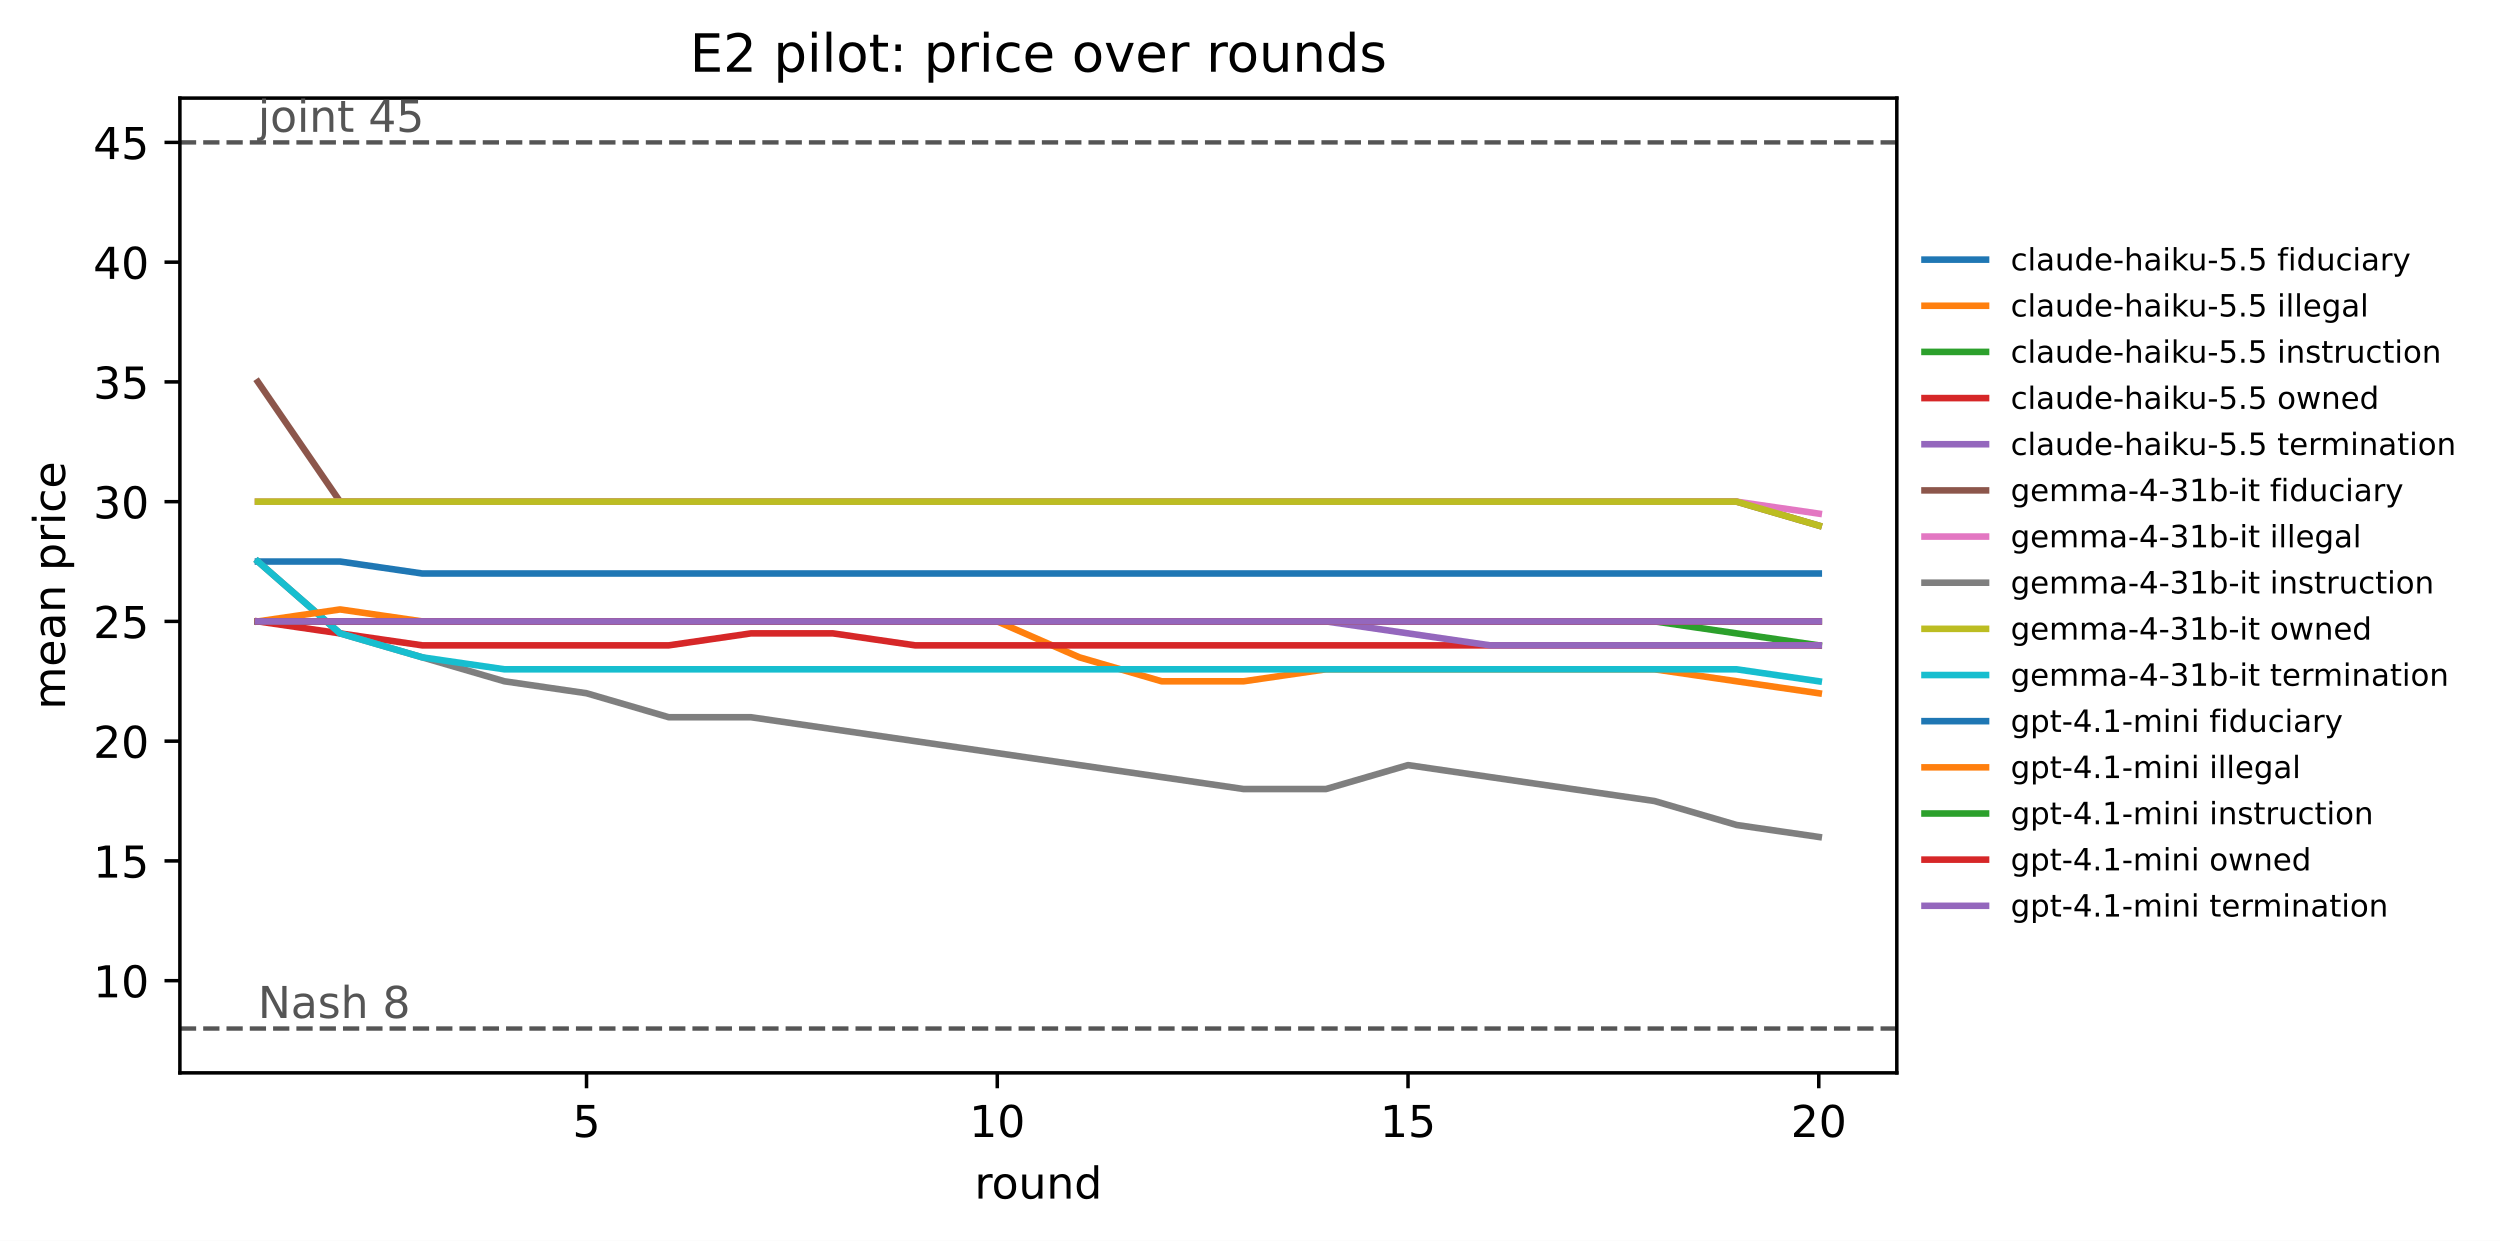
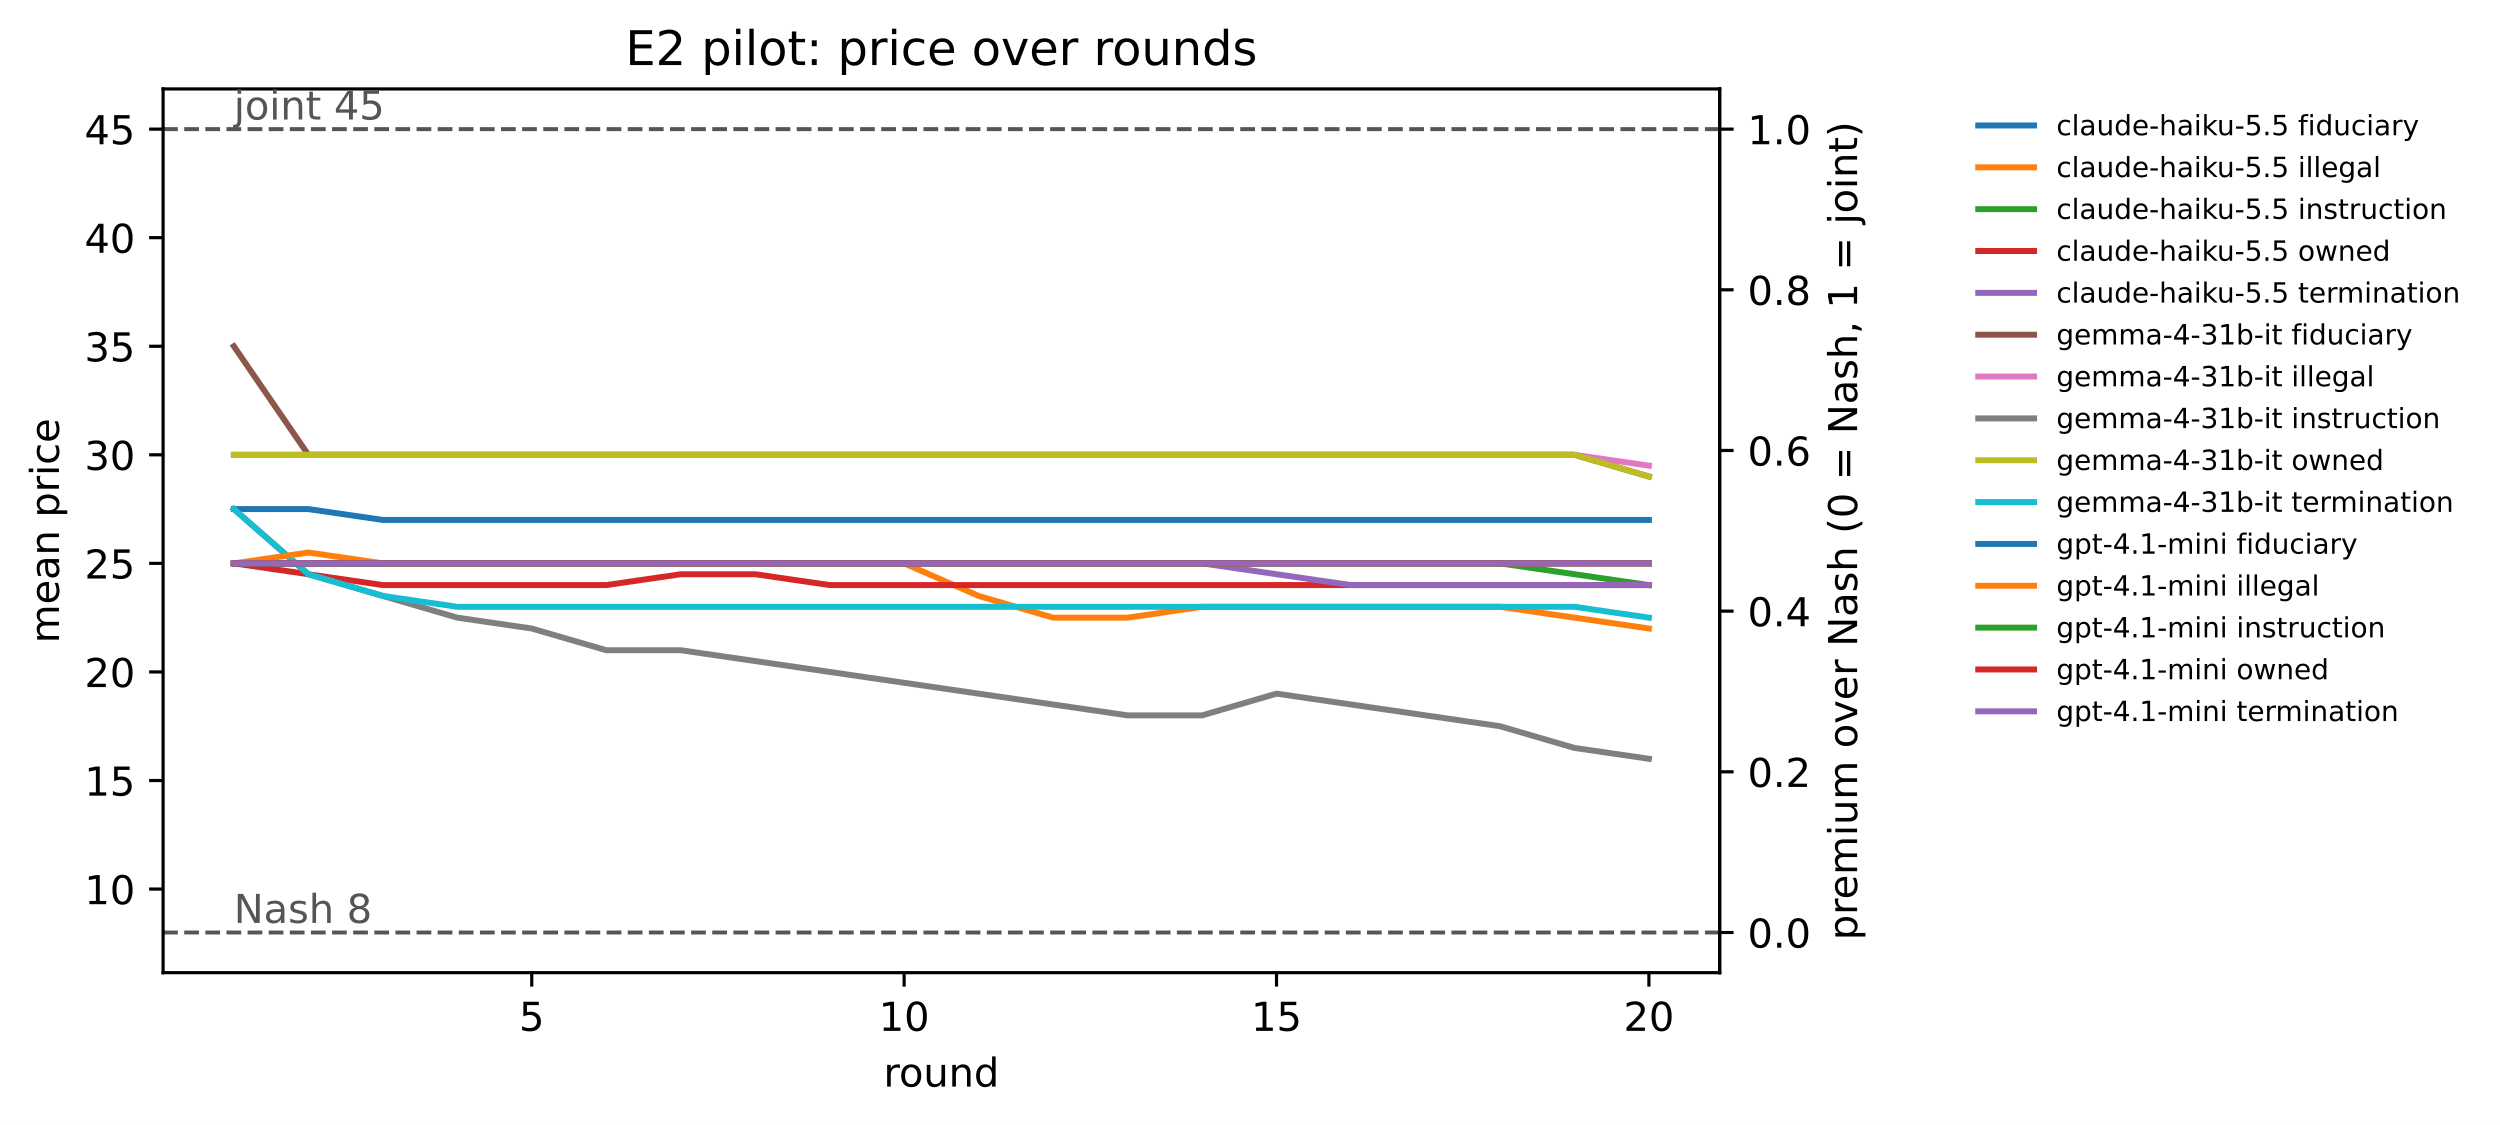
- <svg xmlns="http://www.w3.org/2000/svg" xmlns:xlink="http://www.w3.org/1999/xlink" width="568.753pt" height="282.279pt" viewBox="0 0 568.753 282.279" version="1.1">
+ <svg xmlns="http://www.w3.org/2000/svg" xmlns:xlink="http://www.w3.org/1999/xlink" width="627.343pt" height="282.279pt" viewBox="0 0 627.343 282.279" version="1.1">
  <defs>
    <style type="text/css">*{stroke-linejoin: round; stroke-linecap: butt}</style>
  </defs>
  <g id="figure_1">
    <g id="patch_1">
-       <path d="M 0 282.279  L 568.753 282.279  L 568.753 0  L 0 0  z " style="fill: #ffffff" />
+       <path d="M 0 282.279  L 627.343 282.279  L 627.343 0  L 0 0  z " style="fill: #ffffff" />
    </g>
    <g id="axes_1">
      <g id="patch_2">
        <path d="M 40.926 244.078  L 431.526 244.078  L 431.526 22.318  L 40.926 22.318  z " style="fill: #ffffff" />
      </g>
-       <g id="matplotlib.axis_1">
+       <g id="axes_2">
+         <g id="patch_3">
+           <path d="M 431.526 244.078  L 431.526 244.078  L 431.526 22.318  L 431.526 22.318  z " style="fill: #ffffff" />
+         </g>
+         <g id="matplotlib.axis_1" />
+         <g id="matplotlib.axis_2">
+           <g id="ytick_1">
+             <g id="line2d_1">
+               <defs>
+                 <path id="m5afe52035f" d="M 0 0  L 3.5 0  " style="stroke: #000000; stroke-width: 0.8" />
+               </defs>
+               <g>
+                 <use xlink:href="#m5afe52035f" x="431.526" y="233.998" style="stroke: #000000; stroke-width: 0.8" />
+               </g>
+             </g>
+             <g id="text_1">
+               <text style="font-size: 10px; font-family: 'DejaVu Sans', 'Bitstream Vera Sans', 'Computer Modern Sans Serif', 'Lucida Grande', 'Verdana', 'Geneva', 'Lucid', 'Arial', 'Helvetica', 'Avant Garde', sans-serif; text-anchor: start" x="438.526" y="237.797" transform="rotate(-0 438.5258 237.797)">0.0</text>
+             </g>
+           </g>
+           <g id="ytick_2">
+             <g id="line2d_2">
+               <g>
+                 <use xlink:href="#m5afe52035f" x="431.526" y="193.678" style="stroke: #000000; stroke-width: 0.8" />
+               </g>
+             </g>
+             <g id="text_2">
+               <text style="font-size: 10px; font-family: 'DejaVu Sans', 'Bitstream Vera Sans', 'Computer Modern Sans Serif', 'Lucida Grande', 'Verdana', 'Geneva', 'Lucid', 'Arial', 'Helvetica', 'Avant Garde', sans-serif; text-anchor: start" x="438.526" y="197.477" transform="rotate(-0 438.5258 197.477)">0.2</text>
+             </g>
+           </g>
+           <g id="ytick_3">
+             <g id="line2d_3">
+               <g>
+                 <use xlink:href="#m5afe52035f" x="431.526" y="153.358" style="stroke: #000000; stroke-width: 0.8" />
+               </g>
+             </g>
+             <g id="text_3">
+               <text style="font-size: 10px; font-family: 'DejaVu Sans', 'Bitstream Vera Sans', 'Computer Modern Sans Serif', 'Lucida Grande', 'Verdana', 'Geneva', 'Lucid', 'Arial', 'Helvetica', 'Avant Garde', sans-serif; text-anchor: start" x="438.526" y="157.157" transform="rotate(-0 438.5258 157.157)">0.4</text>
+             </g>
+           </g>
+           <g id="ytick_4">
+             <g id="line2d_4">
+               <g>
+                 <use xlink:href="#m5afe52035f" x="431.526" y="113.038" style="stroke: #000000; stroke-width: 0.8" />
+               </g>
+             </g>
+             <g id="text_4">
+               <text style="font-size: 10px; font-family: 'DejaVu Sans', 'Bitstream Vera Sans', 'Computer Modern Sans Serif', 'Lucida Grande', 'Verdana', 'Geneva', 'Lucid', 'Arial', 'Helvetica', 'Avant Garde', sans-serif; text-anchor: start" x="438.526" y="116.837" transform="rotate(-0 438.5258 116.837)">0.6</text>
+             </g>
+           </g>
+           <g id="ytick_5">
+             <g id="line2d_5">
+               <g>
+                 <use xlink:href="#m5afe52035f" x="431.526" y="72.718" style="stroke: #000000; stroke-width: 0.8" />
+               </g>
+             </g>
+             <g id="text_5">
+               <text style="font-size: 10px; font-family: 'DejaVu Sans', 'Bitstream Vera Sans', 'Computer Modern Sans Serif', 'Lucida Grande', 'Verdana', 'Geneva', 'Lucid', 'Arial', 'Helvetica', 'Avant Garde', sans-serif; text-anchor: start" x="438.526" y="76.517" transform="rotate(-0 438.5258 76.51695)">0.8</text>
+             </g>
+           </g>
+           <g id="ytick_6">
+             <g id="line2d_6">
+               <g>
+                 <use xlink:href="#m5afe52035f" x="431.526" y="32.398" style="stroke: #000000; stroke-width: 0.8" />
+               </g>
+             </g>
+             <g id="text_6">
+               <text style="font-size: 10px; font-family: 'DejaVu Sans', 'Bitstream Vera Sans', 'Computer Modern Sans Serif', 'Lucida Grande', 'Verdana', 'Geneva', 'Lucid', 'Arial', 'Helvetica', 'Avant Garde', sans-serif; text-anchor: start" x="438.526" y="36.197" transform="rotate(-0 438.5258 36.19695)">1.0</text>
+             </g>
+           </g>
+           <g id="text_7">
+             <text style="font-size: 10px; font-family: 'DejaVu Sans', 'Bitstream Vera Sans', 'Computer Modern Sans Serif', 'Lucida Grande', 'Verdana', 'Geneva', 'Lucid', 'Arial', 'Helvetica', 'Avant Garde', sans-serif; text-anchor: middle" x="466.027" y="133.198" transform="rotate(-90 466.0273 133.1981)">premium over Nash (0 = Nash, 1 = joint)</text>
+           </g>
+         </g>
+         <g id="patch_4">
+           <path d="M 431.526 244.078  L 431.526 22.318  " style="fill: none; stroke: #000000; stroke-width: 0.8; stroke-linejoin: miter; stroke-linecap: square" />
+         </g>
+       </g>
+       <g id="matplotlib.axis_3">
        <g id="xtick_1">
-           <g id="line2d_1">
+           <g id="line2d_7">
            <defs>
              <path id="mb7aa5ca6fc" d="M 0 0  L 0 3.5  " style="stroke: #000000; stroke-width: 0.8" />
            </defs>
            <g>
              <use xlink:href="#mb7aa5ca6fc" x="133.436" y="244.078" style="stroke: #000000; stroke-width: 0.8" />
            </g>
          </g>
-           <g id="text_1">
+           <g id="text_8">
            <text style="font-size: 10px; font-family: 'DejaVu Sans', 'Bitstream Vera Sans', 'Computer Modern Sans Serif', 'Lucida Grande', 'Verdana', 'Geneva', 'Lucid', 'Arial', 'Helvetica', 'Avant Garde', sans-serif; text-anchor: middle" x="133.436" y="258.676" transform="rotate(-0 133.4363 258.6758)">5</text>
          </g>
        </g>
        <g id="xtick_2">
-           <g id="line2d_2">
+           <g id="line2d_8">
            <g>
              <use xlink:href="#mb7aa5ca6fc" x="226.881" y="244.078" style="stroke: #000000; stroke-width: 0.8" />
            </g>
          </g>
-           <g id="text_2">
+           <g id="text_9">
            <text style="font-size: 10px; font-family: 'DejaVu Sans', 'Bitstream Vera Sans', 'Computer Modern Sans Serif', 'Lucida Grande', 'Verdana', 'Geneva', 'Lucid', 'Arial', 'Helvetica', 'Avant Garde', sans-serif; text-anchor: middle" x="226.881" y="258.676" transform="rotate(-0 226.8813 258.6758)">10</text>
          </g>
        </g>
        <g id="xtick_3">
-           <g id="line2d_3">
+           <g id="line2d_9">
            <g>
              <use xlink:href="#mb7aa5ca6fc" x="320.326" y="244.078" style="stroke: #000000; stroke-width: 0.8" />
            </g>
          </g>
-           <g id="text_3">
+           <g id="text_10">
            <text style="font-size: 10px; font-family: 'DejaVu Sans', 'Bitstream Vera Sans', 'Computer Modern Sans Serif', 'Lucida Grande', 'Verdana', 'Geneva', 'Lucid', 'Arial', 'Helvetica', 'Avant Garde', sans-serif; text-anchor: middle" x="320.326" y="258.676" transform="rotate(-0 320.3263 258.6758)">15</text>
          </g>
        </g>
        <g id="xtick_4">
-           <g id="line2d_4">
+           <g id="line2d_10">
            <g>
              <use xlink:href="#mb7aa5ca6fc" x="413.771" y="244.078" style="stroke: #000000; stroke-width: 0.8" />
            </g>
          </g>
-           <g id="text_4">
+           <g id="text_11">
            <text style="font-size: 10px; font-family: 'DejaVu Sans', 'Bitstream Vera Sans', 'Computer Modern Sans Serif', 'Lucida Grande', 'Verdana', 'Geneva', 'Lucid', 'Arial', 'Helvetica', 'Avant Garde', sans-serif; text-anchor: middle" x="413.771" y="258.676" transform="rotate(-0 413.7712 258.6758)">20</text>
          </g>
        </g>
-         <g id="text_5">
+         <g id="text_12">
          <text style="font-size: 10px; font-family: 'DejaVu Sans', 'Bitstream Vera Sans', 'Computer Modern Sans Serif', 'Lucida Grande', 'Verdana', 'Geneva', 'Lucid', 'Arial', 'Helvetica', 'Avant Garde', sans-serif; text-anchor: middle" x="236.226" y="272.677" transform="rotate(-0 236.2258 272.6766)">round</text>
        </g>
      </g>
-       <g id="matplotlib.axis_2">
-         <g id="ytick_1">
-           <g id="line2d_5">
+       <g id="matplotlib.axis_4">
+         <g id="ytick_7">
+           <g id="line2d_11">
            <defs>
              <path id="m577f8da992" d="M 0 0  L -3.5 0  " style="stroke: #000000; stroke-width: 0.8" />
            </defs>
            <g>
              <use xlink:href="#m577f8da992" x="40.926" y="223.101" style="stroke: #000000; stroke-width: 0.8" />
            </g>
          </g>
-           <g id="text_6">
+           <g id="text_13">
            <text style="font-size: 10px; font-family: 'DejaVu Sans', 'Bitstream Vera Sans', 'Computer Modern Sans Serif', 'Lucida Grande', 'Verdana', 'Geneva', 'Lucid', 'Arial', 'Helvetica', 'Avant Garde', sans-serif; text-anchor: end" x="33.926" y="226.9" transform="rotate(-0 33.92578 226.8997)">10</text>
-           </g>
-         </g>
-         <g id="ytick_2">
-           <g id="line2d_6">
-             <g>
-               <use xlink:href="#m577f8da992" x="40.926" y="195.858" style="stroke: #000000; stroke-width: 0.8" />
-             </g>
-           </g>
-           <g id="text_7">
-             <text style="font-size: 10px; font-family: 'DejaVu Sans', 'Bitstream Vera Sans', 'Computer Modern Sans Serif', 'Lucida Grande', 'Verdana', 'Geneva', 'Lucid', 'Arial', 'Helvetica', 'Avant Garde', sans-serif; text-anchor: end" x="33.926" y="199.656" transform="rotate(-0 33.92578 199.6564)">15</text>
-           </g>
-         </g>
-         <g id="ytick_3">
-           <g id="line2d_7">
-             <g>
-               <use xlink:href="#m577f8da992" x="40.926" y="168.614" style="stroke: #000000; stroke-width: 0.8" />
-             </g>
-           </g>
-           <g id="text_8">
-             <text style="font-size: 10px; font-family: 'DejaVu Sans', 'Bitstream Vera Sans', 'Computer Modern Sans Serif', 'Lucida Grande', 'Verdana', 'Geneva', 'Lucid', 'Arial', 'Helvetica', 'Avant Garde', sans-serif; text-anchor: end" x="33.926" y="172.413" transform="rotate(-0 33.92578 172.4132)">20</text>
-           </g>
-         </g>
-         <g id="ytick_4">
-           <g id="line2d_8">
-             <g>
-               <use xlink:href="#m577f8da992" x="40.926" y="141.371" style="stroke: #000000; stroke-width: 0.8" />
-             </g>
-           </g>
-           <g id="text_9">
-             <text style="font-size: 10px; font-family: 'DejaVu Sans', 'Bitstream Vera Sans', 'Computer Modern Sans Serif', 'Lucida Grande', 'Verdana', 'Geneva', 'Lucid', 'Arial', 'Helvetica', 'Avant Garde', sans-serif; text-anchor: end" x="33.926" y="145.17" transform="rotate(-0 33.92578 145.1699)">25</text>
-           </g>
-         </g>
-         <g id="ytick_5">
-           <g id="line2d_9">
-             <g>
-               <use xlink:href="#m577f8da992" x="40.926" y="114.128" style="stroke: #000000; stroke-width: 0.8" />
-             </g>
-           </g>
-           <g id="text_10">
-             <text style="font-size: 10px; font-family: 'DejaVu Sans', 'Bitstream Vera Sans', 'Computer Modern Sans Serif', 'Lucida Grande', 'Verdana', 'Geneva', 'Lucid', 'Arial', 'Helvetica', 'Avant Garde', sans-serif; text-anchor: end" x="33.926" y="117.927" transform="rotate(-0 33.92578 117.9267)">30</text>
-           </g>
-         </g>
-         <g id="ytick_6">
-           <g id="line2d_10">
-             <g>
-               <use xlink:href="#m577f8da992" x="40.926" y="86.885" style="stroke: #000000; stroke-width: 0.8" />
-             </g>
-           </g>
-           <g id="text_11">
-             <text style="font-size: 10px; font-family: 'DejaVu Sans', 'Bitstream Vera Sans', 'Computer Modern Sans Serif', 'Lucida Grande', 'Verdana', 'Geneva', 'Lucid', 'Arial', 'Helvetica', 'Avant Garde', sans-serif; text-anchor: end" x="33.926" y="90.683" transform="rotate(-0 33.92578 90.68344)">35</text>
-           </g>
-         </g>
-         <g id="ytick_7">
-           <g id="line2d_11">
-             <g>
-               <use xlink:href="#m577f8da992" x="40.926" y="59.641" style="stroke: #000000; stroke-width: 0.8" />
-             </g>
-           </g>
-           <g id="text_12">
-             <text style="font-size: 10px; font-family: 'DejaVu Sans', 'Bitstream Vera Sans', 'Computer Modern Sans Serif', 'Lucida Grande', 'Verdana', 'Geneva', 'Lucid', 'Arial', 'Helvetica', 'Avant Garde', sans-serif; text-anchor: end" x="33.926" y="63.44" transform="rotate(-0 33.92578 63.4402)">40</text>
          </g>
        </g>
        <g id="ytick_8">
          <g id="line2d_12">
            <g>
+               <use xlink:href="#m577f8da992" x="40.926" y="195.858" style="stroke: #000000; stroke-width: 0.8" />
+             </g>
+           </g>
+           <g id="text_14">
+             <text style="font-size: 10px; font-family: 'DejaVu Sans', 'Bitstream Vera Sans', 'Computer Modern Sans Serif', 'Lucida Grande', 'Verdana', 'Geneva', 'Lucid', 'Arial', 'Helvetica', 'Avant Garde', sans-serif; text-anchor: end" x="33.926" y="199.656" transform="rotate(-0 33.92578 199.6564)">15</text>
+           </g>
+         </g>
+         <g id="ytick_9">
+           <g id="line2d_13">
+             <g>
+               <use xlink:href="#m577f8da992" x="40.926" y="168.614" style="stroke: #000000; stroke-width: 0.8" />
+             </g>
+           </g>
+           <g id="text_15">
+             <text style="font-size: 10px; font-family: 'DejaVu Sans', 'Bitstream Vera Sans', 'Computer Modern Sans Serif', 'Lucida Grande', 'Verdana', 'Geneva', 'Lucid', 'Arial', 'Helvetica', 'Avant Garde', sans-serif; text-anchor: end" x="33.926" y="172.413" transform="rotate(-0 33.92578 172.4132)">20</text>
+           </g>
+         </g>
+         <g id="ytick_10">
+           <g id="line2d_14">
+             <g>
+               <use xlink:href="#m577f8da992" x="40.926" y="141.371" style="stroke: #000000; stroke-width: 0.8" />
+             </g>
+           </g>
+           <g id="text_16">
+             <text style="font-size: 10px; font-family: 'DejaVu Sans', 'Bitstream Vera Sans', 'Computer Modern Sans Serif', 'Lucida Grande', 'Verdana', 'Geneva', 'Lucid', 'Arial', 'Helvetica', 'Avant Garde', sans-serif; text-anchor: end" x="33.926" y="145.17" transform="rotate(-0 33.92578 145.1699)">25</text>
+           </g>
+         </g>
+         <g id="ytick_11">
+           <g id="line2d_15">
+             <g>
+               <use xlink:href="#m577f8da992" x="40.926" y="114.128" style="stroke: #000000; stroke-width: 0.8" />
+             </g>
+           </g>
+           <g id="text_17">
+             <text style="font-size: 10px; font-family: 'DejaVu Sans', 'Bitstream Vera Sans', 'Computer Modern Sans Serif', 'Lucida Grande', 'Verdana', 'Geneva', 'Lucid', 'Arial', 'Helvetica', 'Avant Garde', sans-serif; text-anchor: end" x="33.926" y="117.927" transform="rotate(-0 33.92578 117.9267)">30</text>
+           </g>
+         </g>
+         <g id="ytick_12">
+           <g id="line2d_16">
+             <g>
+               <use xlink:href="#m577f8da992" x="40.926" y="86.885" style="stroke: #000000; stroke-width: 0.8" />
+             </g>
+           </g>
+           <g id="text_18">
+             <text style="font-size: 10px; font-family: 'DejaVu Sans', 'Bitstream Vera Sans', 'Computer Modern Sans Serif', 'Lucida Grande', 'Verdana', 'Geneva', 'Lucid', 'Arial', 'Helvetica', 'Avant Garde', sans-serif; text-anchor: end" x="33.926" y="90.683" transform="rotate(-0 33.92578 90.68344)">35</text>
+           </g>
+         </g>
+         <g id="ytick_13">
+           <g id="line2d_17">
+             <g>
+               <use xlink:href="#m577f8da992" x="40.926" y="59.641" style="stroke: #000000; stroke-width: 0.8" />
+             </g>
+           </g>
+           <g id="text_19">
+             <text style="font-size: 10px; font-family: 'DejaVu Sans', 'Bitstream Vera Sans', 'Computer Modern Sans Serif', 'Lucida Grande', 'Verdana', 'Geneva', 'Lucid', 'Arial', 'Helvetica', 'Avant Garde', sans-serif; text-anchor: end" x="33.926" y="63.44" transform="rotate(-0 33.92578 63.4402)">40</text>
+           </g>
+         </g>
+         <g id="ytick_14">
+           <g id="line2d_18">
+             <g>
              <use xlink:href="#m577f8da992" x="40.926" y="32.398" style="stroke: #000000; stroke-width: 0.8" />
            </g>
          </g>
-           <g id="text_13">
+           <g id="text_20">
            <text style="font-size: 10px; font-family: 'DejaVu Sans', 'Bitstream Vera Sans', 'Computer Modern Sans Serif', 'Lucida Grande', 'Verdana', 'Geneva', 'Lucid', 'Arial', 'Helvetica', 'Avant Garde', sans-serif; text-anchor: end" x="33.926" y="36.197" transform="rotate(-0 33.92578 36.19695)">45</text>
          </g>
        </g>
-         <g id="text_14">
+         <g id="text_21">
          <text style="font-size: 10px; font-family: 'DejaVu Sans', 'Bitstream Vera Sans', 'Computer Modern Sans Serif', 'Lucida Grande', 'Verdana', 'Geneva', 'Lucid', 'Arial', 'Helvetica', 'Avant Garde', sans-serif; text-anchor: middle" x="14.798" y="133.198" transform="rotate(-90 14.79844 133.1981)">mean price</text>
        </g>
      </g>
-       <g id="line2d_13">
+       <g id="line2d_19">
        <path d="M 58.68 127.749  L 77.369 127.749  L 96.058 130.474  L 114.747 130.474  L 133.436 130.474  L 152.125 130.474  L 170.814 130.474  L 189.503 130.474  L 208.192 130.474  L 226.881 130.474  L 245.57 130.474  L 264.259 130.474  L 282.948 130.474  L 301.637 130.474  L 320.326 130.474  L 339.015 130.474  L 357.704 130.474  L 376.393 130.474  L 395.082 130.474  L 413.771 130.474  " clip-path="url(#pa90afe75c3)" style="fill: none; stroke: #1f77b4; stroke-width: 1.5; stroke-linecap: square" />
      </g>
-       <g id="line2d_14">
+       <g id="line2d_20">
        <path d="M 58.68 141.371  L 77.369 141.371  L 96.058 141.371  L 114.747 141.371  L 133.436 141.371  L 152.125 141.371  L 170.814 141.371  L 189.503 141.371  L 208.192 141.371  L 226.881 141.371  L 245.57 149.544  L 264.259 154.993  L 282.948 154.993  L 301.637 152.268  L 320.326 152.268  L 339.015 152.268  L 357.704 152.268  L 376.393 152.268  L 395.082 154.993  L 413.771 157.717  " clip-path="url(#pa90afe75c3)" style="fill: none; stroke: #ff7f0e; stroke-width: 1.5; stroke-linecap: square" />
      </g>
-       <g id="line2d_15">
+       <g id="line2d_21">
        <path d="M 58.68 141.371  L 77.369 141.371  L 96.058 141.371  L 114.747 141.371  L 133.436 141.371  L 152.125 141.371  L 170.814 141.371  L 189.503 141.371  L 208.192 141.371  L 226.881 141.371  L 245.57 141.371  L 264.259 141.371  L 282.948 141.371  L 301.637 141.371  L 320.326 141.371  L 339.015 141.371  L 357.704 141.371  L 376.393 141.371  L 395.082 144.095  L 413.771 146.82  " clip-path="url(#pa90afe75c3)" style="fill: none; stroke: #2ca02c; stroke-width: 1.5; stroke-linecap: square" />
      </g>
-       <g id="line2d_16">
+       <g id="line2d_22">
        <path d="M 58.68 141.371  L 77.369 144.095  L 96.058 146.82  L 114.747 146.82  L 133.436 146.82  L 152.125 146.82  L 170.814 144.095  L 189.503 144.095  L 208.192 146.82  L 226.881 146.82  L 245.57 146.82  L 264.259 146.82  L 282.948 146.82  L 301.637 146.82  L 320.326 146.82  L 339.015 146.82  L 357.704 146.82  L 376.393 146.82  L 395.082 146.82  L 413.771 146.82  " clip-path="url(#pa90afe75c3)" style="fill: none; stroke: #d62728; stroke-width: 1.5; stroke-linecap: square" />
      </g>
-       <g id="line2d_17">
+       <g id="line2d_23">
        <path d="M 58.68 141.371  L 77.369 141.371  L 96.058 141.371  L 114.747 141.371  L 133.436 141.371  L 152.125 141.371  L 170.814 141.371  L 189.503 141.371  L 208.192 141.371  L 226.881 141.371  L 245.57 141.371  L 264.259 141.371  L 282.948 141.371  L 301.637 141.371  L 320.326 144.095  L 339.015 146.82  L 357.704 146.82  L 376.393 146.82  L 395.082 146.82  L 413.771 146.82  " clip-path="url(#pa90afe75c3)" style="fill: none; stroke: #9467bd; stroke-width: 1.5; stroke-linecap: square" />
      </g>
-       <g id="line2d_18">
+       <g id="line2d_24">
        <path d="M 58.68 86.885  L 77.369 114.128  L 96.058 114.128  L 114.747 114.128  L 133.436 114.128  L 152.125 114.128  L 170.814 114.128  L 189.503 114.128  L 208.192 114.128  L 226.881 114.128  L 245.57 114.128  L 264.259 114.128  L 282.948 114.128  L 301.637 114.128  L 320.326 114.128  L 339.015 114.128  L 357.704 114.128  L 376.393 114.128  L 395.082 114.128  L 413.771 119.577  " clip-path="url(#pa90afe75c3)" style="fill: none; stroke: #8c564b; stroke-width: 1.5; stroke-linecap: square" />
      </g>
-       <g id="line2d_19">
+       <g id="line2d_25">
        <path d="M 58.68 114.128  L 77.369 114.128  L 96.058 114.128  L 114.747 114.128  L 133.436 114.128  L 152.125 114.128  L 170.814 114.128  L 189.503 114.128  L 208.192 114.128  L 226.881 114.128  L 245.57 114.128  L 264.259 114.128  L 282.948 114.128  L 301.637 114.128  L 320.326 114.128  L 339.015 114.128  L 357.704 114.128  L 376.393 114.128  L 395.082 114.128  L 413.771 116.852  " clip-path="url(#pa90afe75c3)" style="fill: none; stroke: #e377c2; stroke-width: 1.5; stroke-linecap: square" />
      </g>
-       <g id="line2d_20">
+       <g id="line2d_26">
        <path d="M 58.68 127.749  L 77.369 144.095  L 96.058 149.544  L 114.747 154.993  L 133.436 157.717  L 152.125 163.166  L 170.814 163.166  L 189.503 165.89  L 208.192 168.614  L 226.881 171.339  L 245.57 174.063  L 264.259 176.787  L 282.948 179.512  L 301.637 179.512  L 320.326 174.063  L 339.015 176.787  L 357.704 179.512  L 376.393 182.236  L 395.082 187.685  L 413.771 190.409  " clip-path="url(#pa90afe75c3)" style="fill: none; stroke: #7f7f7f; stroke-width: 1.5; stroke-linecap: square" />
      </g>
-       <g id="line2d_21">
+       <g id="line2d_27">
        <path d="M 58.68 114.128  L 77.369 114.128  L 96.058 114.128  L 114.747 114.128  L 133.436 114.128  L 152.125 114.128  L 170.814 114.128  L 189.503 114.128  L 208.192 114.128  L 226.881 114.128  L 245.57 114.128  L 264.259 114.128  L 282.948 114.128  L 301.637 114.128  L 320.326 114.128  L 339.015 114.128  L 357.704 114.128  L 376.393 114.128  L 395.082 114.128  L 413.771 119.577  " clip-path="url(#pa90afe75c3)" style="fill: none; stroke: #bcbd22; stroke-width: 1.5; stroke-linecap: square" />
      </g>
-       <g id="line2d_22">
+       <g id="line2d_28">
        <path d="M 58.68 127.749  L 77.369 144.095  L 96.058 149.544  L 114.747 152.268  L 133.436 152.268  L 152.125 152.268  L 170.814 152.268  L 189.503 152.268  L 208.192 152.268  L 226.881 152.268  L 245.57 152.268  L 264.259 152.268  L 282.948 152.268  L 301.637 152.268  L 320.326 152.268  L 339.015 152.268  L 357.704 152.268  L 376.393 152.268  L 395.082 152.268  L 413.771 154.993  " clip-path="url(#pa90afe75c3)" style="fill: none; stroke: #17becf; stroke-width: 1.5; stroke-linecap: square" />
      </g>
-       <g id="line2d_23">
+       <g id="line2d_29">
        <path d="M 58.68 141.371  L 77.369 141.371  L 96.058 141.371  L 114.747 141.371  L 133.436 141.371  L 152.125 141.371  L 170.814 141.371  L 189.503 141.371  L 208.192 141.371  L 226.881 141.371  L 245.57 141.371  L 264.259 141.371  L 282.948 141.371  L 301.637 141.371  L 320.326 141.371  L 339.015 141.371  L 357.704 141.371  L 376.393 141.371  L 395.082 141.371  L 413.771 141.371  " clip-path="url(#pa90afe75c3)" style="fill: none; stroke: #1f77b4; stroke-width: 1.5; stroke-linecap: square" />
      </g>
-       <g id="line2d_24">
+       <g id="line2d_30">
        <path d="M 58.68 141.371  L 77.369 138.647  L 96.058 141.371  L 114.747 141.371  L 133.436 141.371  L 152.125 141.371  L 170.814 141.371  L 189.503 141.371  L 208.192 141.371  L 226.881 141.371  L 245.57 141.371  L 264.259 141.371  L 282.948 141.371  L 301.637 141.371  L 320.326 141.371  L 339.015 141.371  L 357.704 141.371  L 376.393 141.371  L 395.082 141.371  L 413.771 141.371  " clip-path="url(#pa90afe75c3)" style="fill: none; stroke: #ff7f0e; stroke-width: 1.5; stroke-linecap: square" />
      </g>
-       <g id="line2d_25">
+       <g id="line2d_31">
        <path d="M 58.68 141.371  L 77.369 141.371  L 96.058 141.371  L 114.747 141.371  L 133.436 141.371  L 152.125 141.371  L 170.814 141.371  L 189.503 141.371  L 208.192 141.371  L 226.881 141.371  L 245.57 141.371  L 264.259 141.371  L 282.948 141.371  L 301.637 141.371  L 320.326 141.371  L 339.015 141.371  L 357.704 141.371  L 376.393 141.371  L 395.082 141.371  L 413.771 141.371  " clip-path="url(#pa90afe75c3)" style="fill: none; stroke: #2ca02c; stroke-width: 1.5; stroke-linecap: square" />
      </g>
-       <g id="line2d_26">
+       <g id="line2d_32">
        <path d="M 58.68 141.371  L 77.369 141.371  L 96.058 141.371  L 114.747 141.371  L 133.436 141.371  L 152.125 141.371  L 170.814 141.371  L 189.503 141.371  L 208.192 141.371  L 226.881 141.371  L 245.57 141.371  L 264.259 141.371  L 282.948 141.371  L 301.637 141.371  L 320.326 141.371  L 339.015 141.371  L 357.704 141.371  L 376.393 141.371  L 395.082 141.371  L 413.771 141.371  " clip-path="url(#pa90afe75c3)" style="fill: none; stroke: #d62728; stroke-width: 1.5; stroke-linecap: square" />
      </g>
-       <g id="line2d_27">
+       <g id="line2d_33">
        <path d="M 58.68 141.371  L 77.369 141.371  L 96.058 141.371  L 114.747 141.371  L 133.436 141.371  L 152.125 141.371  L 170.814 141.371  L 189.503 141.371  L 208.192 141.371  L 226.881 141.371  L 245.57 141.371  L 264.259 141.371  L 282.948 141.371  L 301.637 141.371  L 320.326 141.371  L 339.015 141.371  L 357.704 141.371  L 376.393 141.371  L 395.082 141.371  L 413.771 141.371  " clip-path="url(#pa90afe75c3)" style="fill: none; stroke: #9467bd; stroke-width: 1.5; stroke-linecap: square" />
      </g>
-       <g id="line2d_28">
+       <g id="line2d_34">
        <path d="M 40.926 233.998  L 431.526 233.998  " clip-path="url(#pa90afe75c3)" style="fill: none; stroke-dasharray: 3.7,1.6; stroke-dashoffset: 0; stroke: #555555" />
      </g>
-       <g id="line2d_29">
+       <g id="line2d_35">
        <path d="M 40.926 32.398  L 431.526 32.398  " clip-path="url(#pa90afe75c3)" style="fill: none; stroke-dasharray: 3.7,1.6; stroke-dashoffset: 0; stroke: #555555" />
      </g>
-       <g id="patch_3">
+       <g id="patch_5">
        <path d="M 40.926 244.078  L 40.926 22.318  " style="fill: none; stroke: #000000; stroke-width: 0.8; stroke-linejoin: miter; stroke-linecap: square" />
      </g>
-       <g id="patch_4">
+       <g id="patch_6">
        <path d="M 431.526 244.078  L 431.526 22.318  " style="fill: none; stroke: #000000; stroke-width: 0.8; stroke-linejoin: miter; stroke-linecap: square" />
      </g>
-       <g id="patch_5">
+       <g id="patch_7">
        <path d="M 40.926 244.078  L 431.526 244.078  " style="fill: none; stroke: #000000; stroke-width: 0.8; stroke-linejoin: miter; stroke-linecap: square" />
      </g>
-       <g id="patch_6">
+       <g id="patch_8">
        <path d="M 40.926 22.318  L 431.526 22.318  " style="fill: none; stroke: #000000; stroke-width: 0.8; stroke-linejoin: miter; stroke-linecap: square" />
      </g>
-       <g id="text_15">
+       <g id="text_22">
        <text style="font-size: 10px; font-family: 'DejaVu Sans', 'Bitstream Vera Sans', 'Computer Modern Sans Serif', 'Lucida Grande', 'Verdana', 'Geneva', 'Lucid', 'Arial', 'Helvetica', 'Avant Garde', sans-serif; text-anchor: start; fill: #555555" x="58.68" y="231.596" transform="rotate(-0 58.68033 231.5958)"> Nash 8</text>
      </g>
-       <g id="text_16">
+       <g id="text_23">
        <text style="font-size: 10px; font-family: 'DejaVu Sans', 'Bitstream Vera Sans', 'Computer Modern Sans Serif', 'Lucida Grande', 'Verdana', 'Geneva', 'Lucid', 'Arial', 'Helvetica', 'Avant Garde', sans-serif; text-anchor: start; fill: #555555" x="58.68" y="29.996" transform="rotate(-0 58.68033 29.99578)"> joint 45</text>
      </g>
-       <g id="text_17">
+       <g id="text_24">
        <text style="font-size: 12px; font-family: 'DejaVu Sans', 'Bitstream Vera Sans', 'Computer Modern Sans Serif', 'Lucida Grande', 'Verdana', 'Geneva', 'Lucid', 'Arial', 'Helvetica', 'Avant Garde', sans-serif; text-anchor: middle" x="236.226" y="16.318" transform="rotate(-0 236.2258 16.31812)">E2 pilot: price over rounds</text>
      </g>
      <g id="legend_1">
-         <g id="line2d_30">
-           <path d="M 437.826 59.063  L 444.826 59.063  L 451.826 59.063  " style="fill: none; stroke: #1f77b4; stroke-width: 1.5; stroke-linecap: square" />
-         </g>
-         <g id="text_18">
-           <text style="font-size: 7px; font-family: 'DejaVu Sans', 'Bitstream Vera Sans', 'Computer Modern Sans Serif', 'Lucida Grande', 'Verdana', 'Geneva', 'Lucid', 'Arial', 'Helvetica', 'Avant Garde', sans-serif; text-anchor: start" x="457.426" y="61.513" transform="rotate(-0 457.4258 61.51293)">claude-haiku-5.5 fiduciary</text>
-         </g>
-         <g id="line2d_31">
-           <path d="M 437.826 69.563  L 444.826 69.563  L 451.826 69.563  " style="fill: none; stroke: #ff7f0e; stroke-width: 1.5; stroke-linecap: square" />
-         </g>
-         <g id="text_19">
-           <text style="font-size: 7px; font-family: 'DejaVu Sans', 'Bitstream Vera Sans', 'Computer Modern Sans Serif', 'Lucida Grande', 'Verdana', 'Geneva', 'Lucid', 'Arial', 'Helvetica', 'Avant Garde', sans-serif; text-anchor: start" x="457.426" y="72.013" transform="rotate(-0 457.4258 72.01348)">claude-haiku-5.5 illegal</text>
-         </g>
-         <g id="line2d_32">
-           <path d="M 437.826 80.064  L 444.826 80.064  L 451.826 80.064  " style="fill: none; stroke: #2ca02c; stroke-width: 1.5; stroke-linecap: square" />
-         </g>
-         <g id="text_20">
-           <text style="font-size: 7px; font-family: 'DejaVu Sans', 'Bitstream Vera Sans', 'Computer Modern Sans Serif', 'Lucida Grande', 'Verdana', 'Geneva', 'Lucid', 'Arial', 'Helvetica', 'Avant Garde', sans-serif; text-anchor: start" x="457.426" y="82.514" transform="rotate(-0 457.4258 82.51402)">claude-haiku-5.5 instruction</text>
-         </g>
-         <g id="line2d_33">
-           <path d="M 437.826 90.565  L 444.826 90.565  L 451.826 90.565  " style="fill: none; stroke: #d62728; stroke-width: 1.5; stroke-linecap: square" />
-         </g>
-         <g id="text_21">
-           <text style="font-size: 7px; font-family: 'DejaVu Sans', 'Bitstream Vera Sans', 'Computer Modern Sans Serif', 'Lucida Grande', 'Verdana', 'Geneva', 'Lucid', 'Arial', 'Helvetica', 'Avant Garde', sans-serif; text-anchor: start" x="457.426" y="93.015" transform="rotate(-0 457.4258 93.01457)">claude-haiku-5.5 owned</text>
-         </g>
-         <g id="line2d_34">
-           <path d="M 437.826 101.065  L 444.826 101.065  L 451.826 101.065  " style="fill: none; stroke: #9467bd; stroke-width: 1.5; stroke-linecap: square" />
-         </g>
-         <g id="text_22">
-           <text style="font-size: 7px; font-family: 'DejaVu Sans', 'Bitstream Vera Sans', 'Computer Modern Sans Serif', 'Lucida Grande', 'Verdana', 'Geneva', 'Lucid', 'Arial', 'Helvetica', 'Avant Garde', sans-serif; text-anchor: start" x="457.426" y="103.515" transform="rotate(-0 457.4258 103.5151)">claude-haiku-5.5 termination</text>
-         </g>
-         <g id="line2d_35">
-           <path d="M 437.826 111.566  L 444.826 111.566  L 451.826 111.566  " style="fill: none; stroke: #8c564b; stroke-width: 1.5; stroke-linecap: square" />
-         </g>
-         <g id="text_23">
-           <text style="font-size: 7px; font-family: 'DejaVu Sans', 'Bitstream Vera Sans', 'Computer Modern Sans Serif', 'Lucida Grande', 'Verdana', 'Geneva', 'Lucid', 'Arial', 'Helvetica', 'Avant Garde', sans-serif; text-anchor: start" x="457.426" y="114.016" transform="rotate(-0 457.4258 114.0157)">gemma-4-31b-it fiduciary</text>
-         </g>
        <g id="line2d_36">
-           <path d="M 437.826 122.066  L 444.826 122.066  L 451.826 122.066  " style="fill: none; stroke: #e377c2; stroke-width: 1.5; stroke-linecap: square" />
-         </g>
-         <g id="text_24">
-           <text style="font-size: 7px; font-family: 'DejaVu Sans', 'Bitstream Vera Sans', 'Computer Modern Sans Serif', 'Lucida Grande', 'Verdana', 'Geneva', 'Lucid', 'Arial', 'Helvetica', 'Avant Garde', sans-serif; text-anchor: start" x="457.426" y="124.516" transform="rotate(-0 457.4258 124.5162)">gemma-4-31b-it illegal</text>
+           <path d="M 496.416 31.487  L 503.416 31.487  L 510.416 31.487  " style="fill: none; stroke: #1f77b4; stroke-width: 1.5; stroke-linecap: square" />
+         </g>
+         <g id="text_25">
+           <text style="font-size: 7px; font-family: 'DejaVu Sans', 'Bitstream Vera Sans', 'Computer Modern Sans Serif', 'Lucida Grande', 'Verdana', 'Geneva', 'Lucid', 'Arial', 'Helvetica', 'Avant Garde', sans-serif; text-anchor: start" x="516.016" y="33.937" transform="rotate(-0 516.0158 33.93703)">claude-haiku-5.5 fiduciary</text>
        </g>
        <g id="line2d_37">
-           <path d="M 437.826 132.567  L 444.826 132.567  L 451.826 132.567  " style="fill: none; stroke: #7f7f7f; stroke-width: 1.5; stroke-linecap: square" />
-         </g>
-         <g id="text_25">
-           <text style="font-size: 7px; font-family: 'DejaVu Sans', 'Bitstream Vera Sans', 'Computer Modern Sans Serif', 'Lucida Grande', 'Verdana', 'Geneva', 'Lucid', 'Arial', 'Helvetica', 'Avant Garde', sans-serif; text-anchor: start" x="457.426" y="135.017" transform="rotate(-0 457.4258 135.0168)">gemma-4-31b-it instruction</text>
+           <path d="M 496.416 41.988  L 503.416 41.988  L 510.416 41.988  " style="fill: none; stroke: #ff7f0e; stroke-width: 1.5; stroke-linecap: square" />
+         </g>
+         <g id="text_26">
+           <text style="font-size: 7px; font-family: 'DejaVu Sans', 'Bitstream Vera Sans', 'Computer Modern Sans Serif', 'Lucida Grande', 'Verdana', 'Geneva', 'Lucid', 'Arial', 'Helvetica', 'Avant Garde', sans-serif; text-anchor: start" x="516.016" y="44.438" transform="rotate(-0 516.0158 44.43758)">claude-haiku-5.5 illegal</text>
        </g>
        <g id="line2d_38">
-           <path d="M 437.826 143.067  L 444.826 143.067  L 451.826 143.067  " style="fill: none; stroke: #bcbd22; stroke-width: 1.5; stroke-linecap: square" />
-         </g>
-         <g id="text_26">
-           <text style="font-size: 7px; font-family: 'DejaVu Sans', 'Bitstream Vera Sans', 'Computer Modern Sans Serif', 'Lucida Grande', 'Verdana', 'Geneva', 'Lucid', 'Arial', 'Helvetica', 'Avant Garde', sans-serif; text-anchor: start" x="457.426" y="145.517" transform="rotate(-0 457.4258 145.5173)">gemma-4-31b-it owned</text>
+           <path d="M 496.416 52.488  L 503.416 52.488  L 510.416 52.488  " style="fill: none; stroke: #2ca02c; stroke-width: 1.5; stroke-linecap: square" />
+         </g>
+         <g id="text_27">
+           <text style="font-size: 7px; font-family: 'DejaVu Sans', 'Bitstream Vera Sans', 'Computer Modern Sans Serif', 'Lucida Grande', 'Verdana', 'Geneva', 'Lucid', 'Arial', 'Helvetica', 'Avant Garde', sans-serif; text-anchor: start" x="516.016" y="54.938" transform="rotate(-0 516.0158 54.93812)">claude-haiku-5.5 instruction</text>
        </g>
        <g id="line2d_39">
-           <path d="M 437.826 153.568  L 444.826 153.568  L 451.826 153.568  " style="fill: none; stroke: #17becf; stroke-width: 1.5; stroke-linecap: square" />
-         </g>
-         <g id="text_27">
-           <text style="font-size: 7px; font-family: 'DejaVu Sans', 'Bitstream Vera Sans', 'Computer Modern Sans Serif', 'Lucida Grande', 'Verdana', 'Geneva', 'Lucid', 'Arial', 'Helvetica', 'Avant Garde', sans-serif; text-anchor: start" x="457.426" y="156.018" transform="rotate(-0 457.4258 156.0179)">gemma-4-31b-it termination</text>
+           <path d="M 496.416 62.989  L 503.416 62.989  L 510.416 62.989  " style="fill: none; stroke: #d62728; stroke-width: 1.5; stroke-linecap: square" />
+         </g>
+         <g id="text_28">
+           <text style="font-size: 7px; font-family: 'DejaVu Sans', 'Bitstream Vera Sans', 'Computer Modern Sans Serif', 'Lucida Grande', 'Verdana', 'Geneva', 'Lucid', 'Arial', 'Helvetica', 'Avant Garde', sans-serif; text-anchor: start" x="516.016" y="65.439" transform="rotate(-0 516.0158 65.43867)">claude-haiku-5.5 owned</text>
        </g>
        <g id="line2d_40">
-           <path d="M 437.826 164.068  L 444.826 164.068  L 451.826 164.068  " style="fill: none; stroke: #1f77b4; stroke-width: 1.5; stroke-linecap: square" />
-         </g>
-         <g id="text_28">
-           <text style="font-size: 7px; font-family: 'DejaVu Sans', 'Bitstream Vera Sans', 'Computer Modern Sans Serif', 'Lucida Grande', 'Verdana', 'Geneva', 'Lucid', 'Arial', 'Helvetica', 'Avant Garde', sans-serif; text-anchor: start" x="457.426" y="166.518" transform="rotate(-0 457.4258 166.5184)">gpt-4.1-mini fiduciary</text>
+           <path d="M 496.416 73.489  L 503.416 73.489  L 510.416 73.489  " style="fill: none; stroke: #9467bd; stroke-width: 1.5; stroke-linecap: square" />
+         </g>
+         <g id="text_29">
+           <text style="font-size: 7px; font-family: 'DejaVu Sans', 'Bitstream Vera Sans', 'Computer Modern Sans Serif', 'Lucida Grande', 'Verdana', 'Geneva', 'Lucid', 'Arial', 'Helvetica', 'Avant Garde', sans-serif; text-anchor: start" x="516.016" y="75.939" transform="rotate(-0 516.0158 75.93922)">claude-haiku-5.5 termination</text>
        </g>
        <g id="line2d_41">
-           <path d="M 437.826 174.569  L 444.826 174.569  L 451.826 174.569  " style="fill: none; stroke: #ff7f0e; stroke-width: 1.5; stroke-linecap: square" />
-         </g>
-         <g id="text_29">
-           <text style="font-size: 7px; font-family: 'DejaVu Sans', 'Bitstream Vera Sans', 'Computer Modern Sans Serif', 'Lucida Grande', 'Verdana', 'Geneva', 'Lucid', 'Arial', 'Helvetica', 'Avant Garde', sans-serif; text-anchor: start" x="457.426" y="177.019" transform="rotate(-0 457.4258 177.0189)">gpt-4.1-mini illegal</text>
+           <path d="M 496.416 83.99  L 503.416 83.99  L 510.416 83.99  " style="fill: none; stroke: #8c564b; stroke-width: 1.5; stroke-linecap: square" />
+         </g>
+         <g id="text_30">
+           <text style="font-size: 7px; font-family: 'DejaVu Sans', 'Bitstream Vera Sans', 'Computer Modern Sans Serif', 'Lucida Grande', 'Verdana', 'Geneva', 'Lucid', 'Arial', 'Helvetica', 'Avant Garde', sans-serif; text-anchor: start" x="516.016" y="86.44" transform="rotate(-0 516.0158 86.43977)">gemma-4-31b-it fiduciary</text>
        </g>
        <g id="line2d_42">
-           <path d="M 437.826 185.069  L 444.826 185.069  L 451.826 185.069  " style="fill: none; stroke: #2ca02c; stroke-width: 1.5; stroke-linecap: square" />
-         </g>
-         <g id="text_30">
-           <text style="font-size: 7px; font-family: 'DejaVu Sans', 'Bitstream Vera Sans', 'Computer Modern Sans Serif', 'Lucida Grande', 'Verdana', 'Geneva', 'Lucid', 'Arial', 'Helvetica', 'Avant Garde', sans-serif; text-anchor: start" x="457.426" y="187.519" transform="rotate(-0 457.4258 187.5195)">gpt-4.1-mini instruction</text>
+           <path d="M 496.416 94.49  L 503.416 94.49  L 510.416 94.49  " style="fill: none; stroke: #e377c2; stroke-width: 1.5; stroke-linecap: square" />
+         </g>
+         <g id="text_31">
+           <text style="font-size: 7px; font-family: 'DejaVu Sans', 'Bitstream Vera Sans', 'Computer Modern Sans Serif', 'Lucida Grande', 'Verdana', 'Geneva', 'Lucid', 'Arial', 'Helvetica', 'Avant Garde', sans-serif; text-anchor: start" x="516.016" y="96.94" transform="rotate(-0 516.0158 96.94031)">gemma-4-31b-it illegal</text>
        </g>
        <g id="line2d_43">
-           <path d="M 437.826 195.57  L 444.826 195.57  L 451.826 195.57  " style="fill: none; stroke: #d62728; stroke-width: 1.5; stroke-linecap: square" />
-         </g>
-         <g id="text_31">
-           <text style="font-size: 7px; font-family: 'DejaVu Sans', 'Bitstream Vera Sans', 'Computer Modern Sans Serif', 'Lucida Grande', 'Verdana', 'Geneva', 'Lucid', 'Arial', 'Helvetica', 'Avant Garde', sans-serif; text-anchor: start" x="457.426" y="198.02" transform="rotate(-0 457.4258 198.02)">gpt-4.1-mini owned</text>
+           <path d="M 496.416 104.991  L 503.416 104.991  L 510.416 104.991  " style="fill: none; stroke: #7f7f7f; stroke-width: 1.5; stroke-linecap: square" />
+         </g>
+         <g id="text_32">
+           <text style="font-size: 7px; font-family: 'DejaVu Sans', 'Bitstream Vera Sans', 'Computer Modern Sans Serif', 'Lucida Grande', 'Verdana', 'Geneva', 'Lucid', 'Arial', 'Helvetica', 'Avant Garde', sans-serif; text-anchor: start" x="516.016" y="107.441" transform="rotate(-0 516.0158 107.4409)">gemma-4-31b-it instruction</text>
        </g>
        <g id="line2d_44">
-           <path d="M 437.826 206.071  L 444.826 206.071  L 451.826 206.071  " style="fill: none; stroke: #9467bd; stroke-width: 1.5; stroke-linecap: square" />
-         </g>
-         <g id="text_32">
-           <text style="font-size: 7px; font-family: 'DejaVu Sans', 'Bitstream Vera Sans', 'Computer Modern Sans Serif', 'Lucida Grande', 'Verdana', 'Geneva', 'Lucid', 'Arial', 'Helvetica', 'Avant Garde', sans-serif; text-anchor: start" x="457.426" y="208.521" transform="rotate(-0 457.4258 208.5206)">gpt-4.1-mini termination</text>
+           <path d="M 496.416 115.491  L 503.416 115.491  L 510.416 115.491  " style="fill: none; stroke: #bcbd22; stroke-width: 1.5; stroke-linecap: square" />
+         </g>
+         <g id="text_33">
+           <text style="font-size: 7px; font-family: 'DejaVu Sans', 'Bitstream Vera Sans', 'Computer Modern Sans Serif', 'Lucida Grande', 'Verdana', 'Geneva', 'Lucid', 'Arial', 'Helvetica', 'Avant Garde', sans-serif; text-anchor: start" x="516.016" y="117.941" transform="rotate(-0 516.0158 117.9414)">gemma-4-31b-it owned</text>
+         </g>
+         <g id="line2d_45">
+           <path d="M 496.416 125.992  L 503.416 125.992  L 510.416 125.992  " style="fill: none; stroke: #17becf; stroke-width: 1.5; stroke-linecap: square" />
+         </g>
+         <g id="text_34">
+           <text style="font-size: 7px; font-family: 'DejaVu Sans', 'Bitstream Vera Sans', 'Computer Modern Sans Serif', 'Lucida Grande', 'Verdana', 'Geneva', 'Lucid', 'Arial', 'Helvetica', 'Avant Garde', sans-serif; text-anchor: start" x="516.016" y="128.442" transform="rotate(-0 516.0158 128.442)">gemma-4-31b-it termination</text>
+         </g>
+         <g id="line2d_46">
+           <path d="M 496.416 136.493  L 503.416 136.493  L 510.416 136.493  " style="fill: none; stroke: #1f77b4; stroke-width: 1.5; stroke-linecap: square" />
+         </g>
+         <g id="text_35">
+           <text style="font-size: 7px; font-family: 'DejaVu Sans', 'Bitstream Vera Sans', 'Computer Modern Sans Serif', 'Lucida Grande', 'Verdana', 'Geneva', 'Lucid', 'Arial', 'Helvetica', 'Avant Garde', sans-serif; text-anchor: start" x="516.016" y="138.942" transform="rotate(-0 516.0158 138.9425)">gpt-4.1-mini fiduciary</text>
+         </g>
+         <g id="line2d_47">
+           <path d="M 496.416 146.993  L 503.416 146.993  L 510.416 146.993  " style="fill: none; stroke: #ff7f0e; stroke-width: 1.5; stroke-linecap: square" />
+         </g>
+         <g id="text_36">
+           <text style="font-size: 7px; font-family: 'DejaVu Sans', 'Bitstream Vera Sans', 'Computer Modern Sans Serif', 'Lucida Grande', 'Verdana', 'Geneva', 'Lucid', 'Arial', 'Helvetica', 'Avant Garde', sans-serif; text-anchor: start" x="516.016" y="149.443" transform="rotate(-0 516.0158 149.443)">gpt-4.1-mini illegal</text>
+         </g>
+         <g id="line2d_48">
+           <path d="M 496.416 157.494  L 503.416 157.494  L 510.416 157.494  " style="fill: none; stroke: #2ca02c; stroke-width: 1.5; stroke-linecap: square" />
+         </g>
+         <g id="text_37">
+           <text style="font-size: 7px; font-family: 'DejaVu Sans', 'Bitstream Vera Sans', 'Computer Modern Sans Serif', 'Lucida Grande', 'Verdana', 'Geneva', 'Lucid', 'Arial', 'Helvetica', 'Avant Garde', sans-serif; text-anchor: start" x="516.016" y="159.944" transform="rotate(-0 516.0158 159.9436)">gpt-4.1-mini instruction</text>
+         </g>
+         <g id="line2d_49">
+           <path d="M 496.416 167.994  L 503.416 167.994  L 510.416 167.994  " style="fill: none; stroke: #d62728; stroke-width: 1.5; stroke-linecap: square" />
+         </g>
+         <g id="text_38">
+           <text style="font-size: 7px; font-family: 'DejaVu Sans', 'Bitstream Vera Sans', 'Computer Modern Sans Serif', 'Lucida Grande', 'Verdana', 'Geneva', 'Lucid', 'Arial', 'Helvetica', 'Avant Garde', sans-serif; text-anchor: start" x="516.016" y="170.444" transform="rotate(-0 516.0158 170.4441)">gpt-4.1-mini owned</text>
+         </g>
+         <g id="line2d_50">
+           <path d="M 496.416 178.495  L 503.416 178.495  L 510.416 178.495  " style="fill: none; stroke: #9467bd; stroke-width: 1.5; stroke-linecap: square" />
+         </g>
+         <g id="text_39">
+           <text style="font-size: 7px; font-family: 'DejaVu Sans', 'Bitstream Vera Sans', 'Computer Modern Sans Serif', 'Lucida Grande', 'Verdana', 'Geneva', 'Lucid', 'Arial', 'Helvetica', 'Avant Garde', sans-serif; text-anchor: start" x="516.016" y="180.945" transform="rotate(-0 516.0158 180.9447)">gpt-4.1-mini termination</text>
        </g>
      </g>
    </g>
  </g>
  <defs>
    <clipPath id="pa90afe75c3">
      <rect x="40.926" y="22.318" width="390.6" height="221.76" />
    </clipPath>
  </defs>
</svg>
